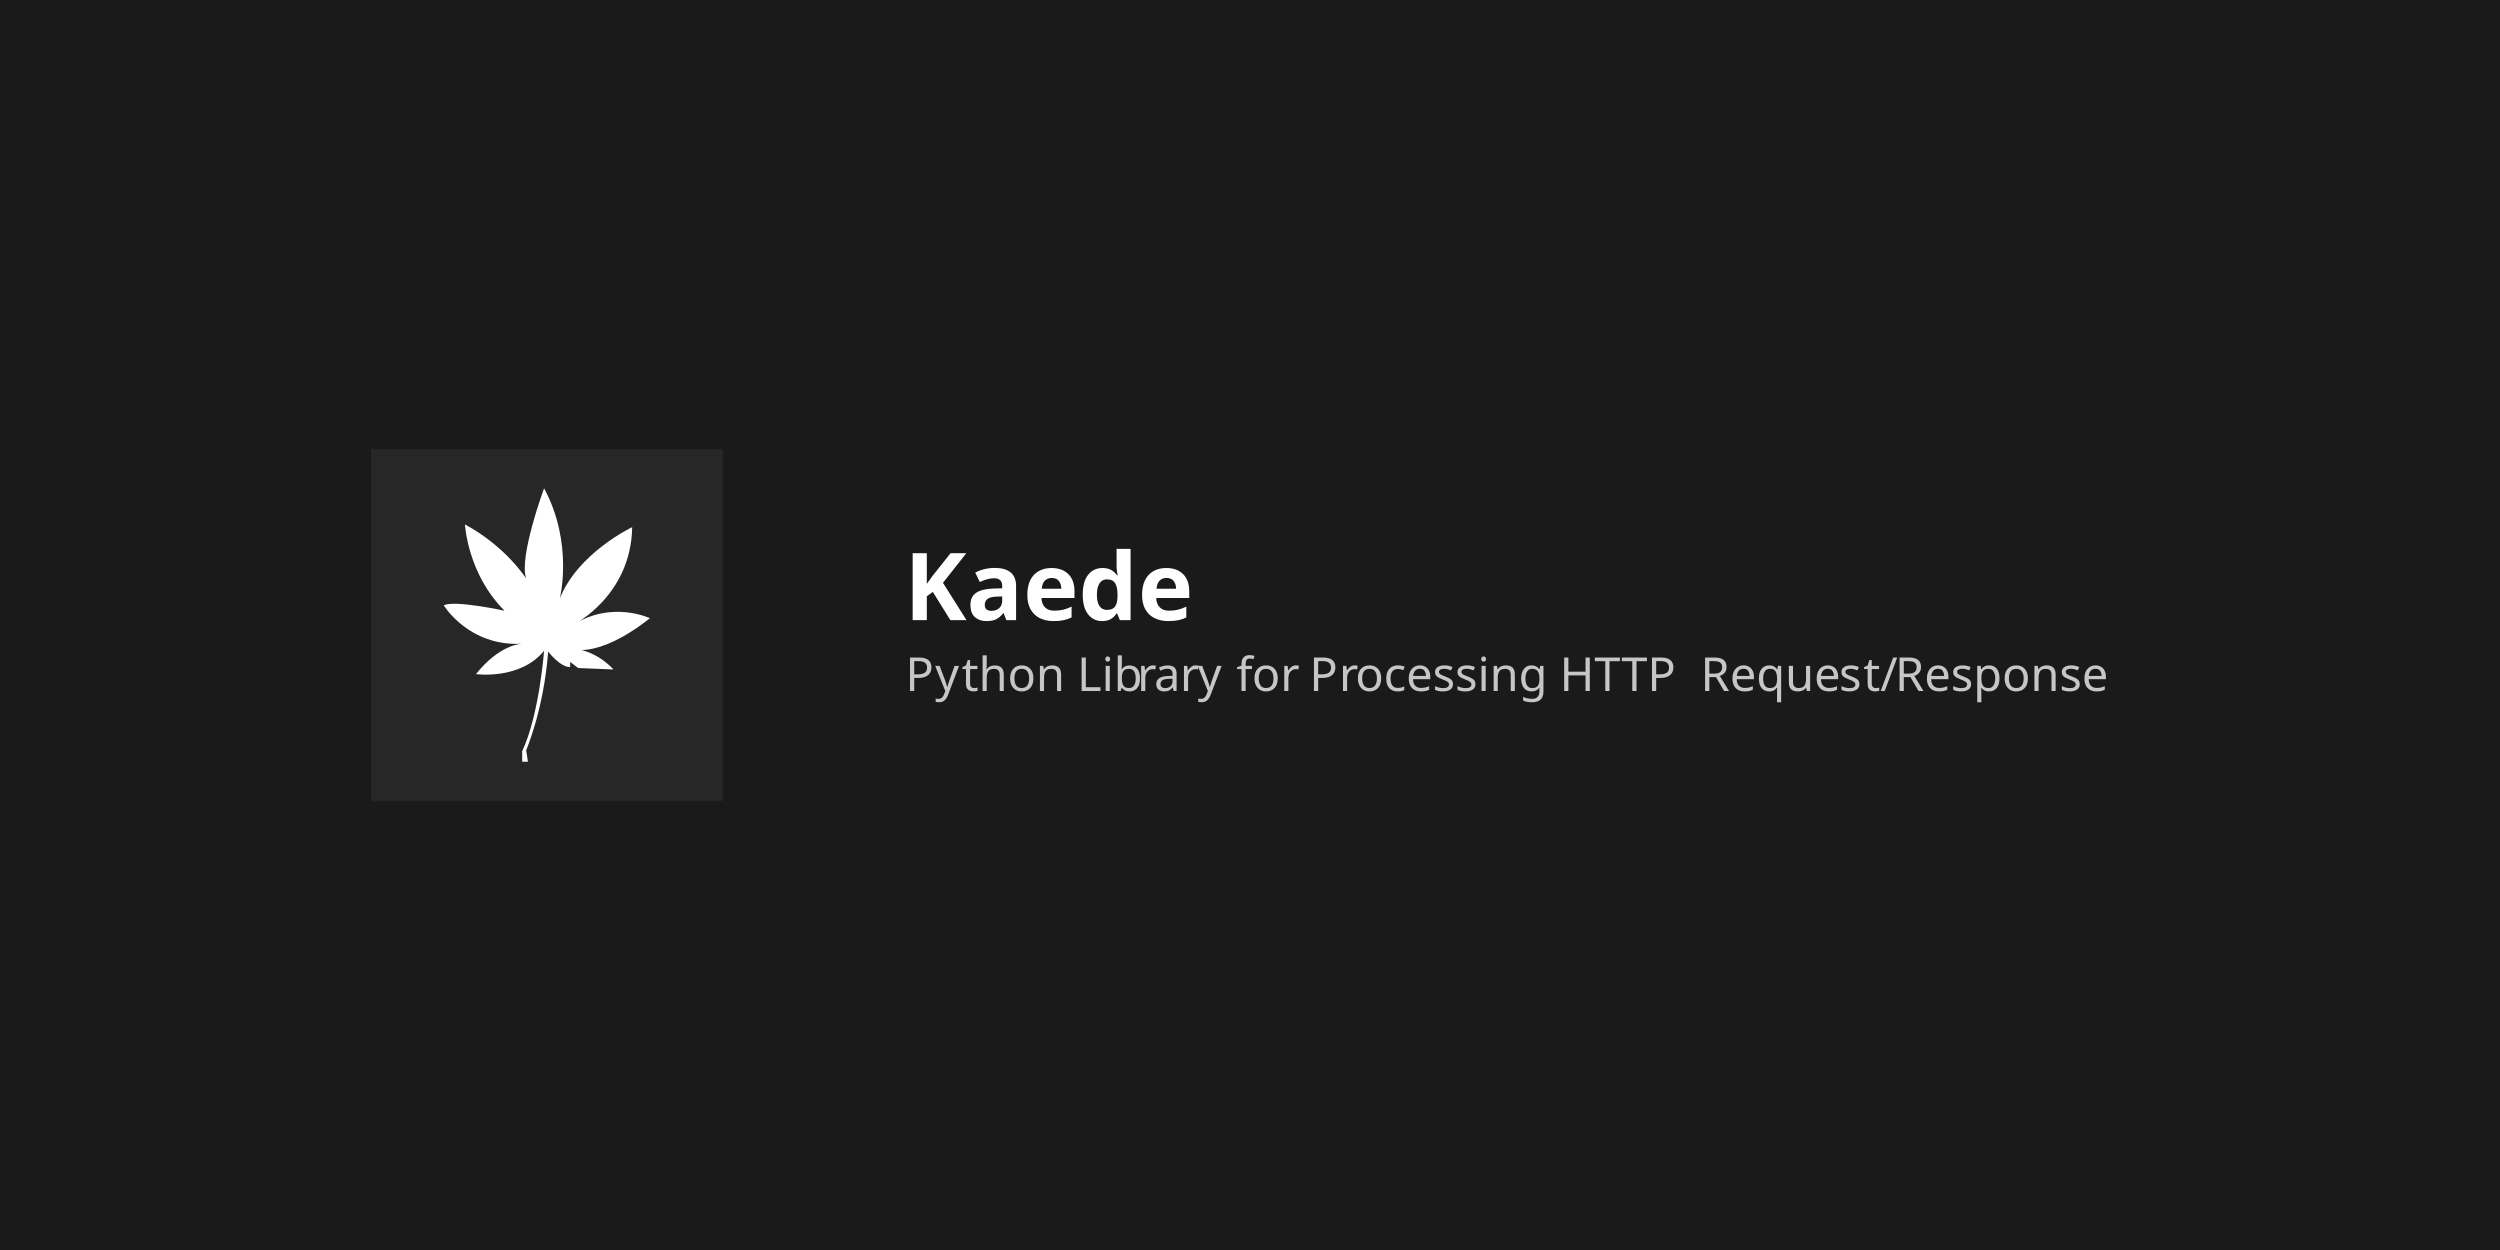
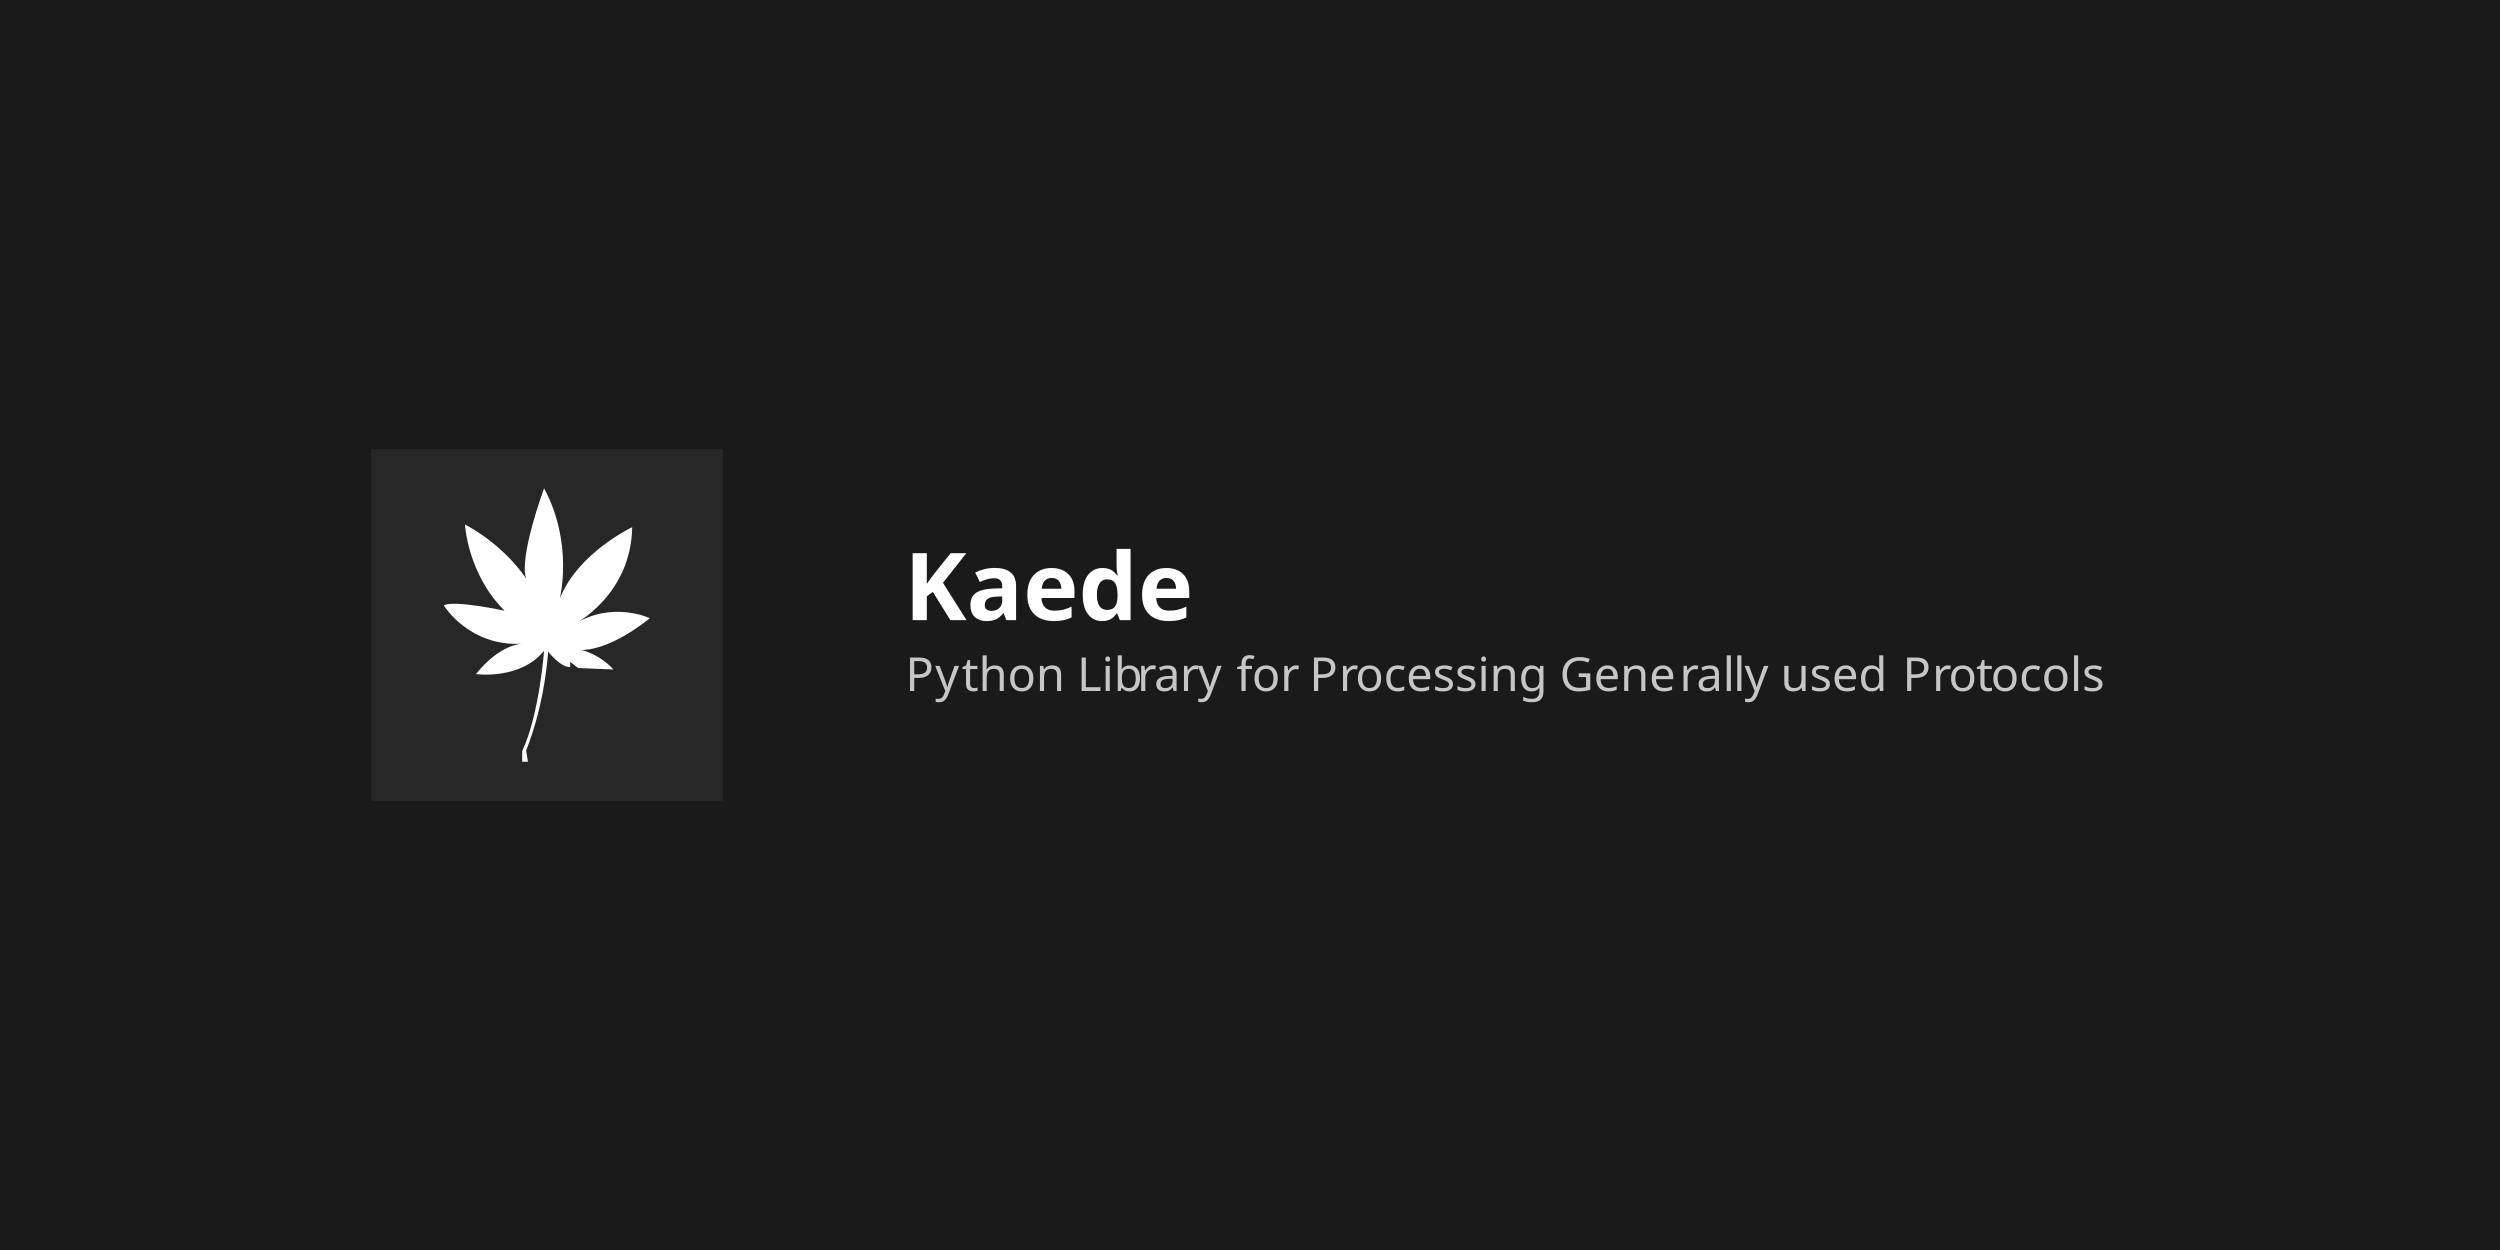
<svg xmlns="http://www.w3.org/2000/svg" id="_レイヤー_1" data-name="レイヤー 1" viewBox="0 0 1280 640">
  <defs>
    <style>
      .cls-1 {
        font-family: NerconeSansJP-Bold, 'Nercone Sans JP';
        font-size: 48px;
        font-weight: 700;
      }

      .cls-1, .cls-2, .cls-3 {
        fill: #fff;
      }

      .cls-4 {
        fill: #272727;
      }

      .cls-5 {
-         letter-spacing: 0em;
+         letter-spacing: -.02em;
      }

      .cls-6 {
        letter-spacing: -.02em;
      }

      .cls-7 {
-         letter-spacing: -.02em;
+         letter-spacing: 0em;
      }

      .cls-8 {
-         letter-spacing: -.02em;
+         letter-spacing: 0em;
      }

      .cls-9 {
        letter-spacing: 0em;
      }

      .cls-10 {
-         letter-spacing: 0em;
+         fill: #1a1a1a;
      }

      .cls-11 {
-         fill: #1a1a1a;
+         letter-spacing: .01em;
      }

      .cls-12 {
-         letter-spacing: .01em;
+         letter-spacing: .02em;
      }

      .cls-13 {
-         letter-spacing: .02em;
+         letter-spacing: 0em;
      }

      .cls-3 {
        font-family: NerconeSansJP-Regular, 'Nercone Sans JP';
        font-size: 24px;
        opacity: .75;
      }
    </style>
  </defs>
-   <rect class="cls-11" width="1280" height="640" />
+   <rect class="cls-10" width="1280" height="640" />
  <g>
    <rect class="cls-4" x="190" y="230" width="180" height="180" />
    <path class="cls-2" d="M278.57,250s-13.01,35.17-9.18,46.22c0,0-10.14-16.23-31.34-27.73,0,0,1.29,25.25,20.26,44.19,0,0-26.12-5.64-31.08-2.71,0,0,12.85,21.19,40.13,19.61,0,0-11.27,0-23.67,15.56,0,0,22.64,3.16,34.88-11.95,0,0-2.42,32.69-11.21,51.4v5.41h2.93l-.9-5.86s9.02-20.74,11.27-50.5c0,0,6.31,8.12,11.27,7.89v-2.64l4.07,3.14,18.07.74s-8.46-10.23-22.65-10.97c0,0,13.12,6.93,41.34-15.27,0,0-19.56-9.31-39.36,3.47,0,0,29.71-14.69,30.28-50.09,0,0-27.89,13.2-37.05,36.55,0,0,7.14-28.26-8.06-56.46Z" />
  </g>
  <text class="cls-1" transform="translate(462.97 317.51)">
    <tspan x="0" y="0">Kaede</tspan>
  </text>
  <text class="cls-3" transform="translate(463.6 353.78)">
    <tspan x="0" y="0">P</tspan>
-     <tspan class="cls-13" x="15.19" y="0">y</tspan>
+     <tspan class="cls-12" x="15.19" y="0">y</tspan>
    <tspan x="28.78" y="0">thon Lib</tspan>
-     <tspan class="cls-9" x="118.64" y="0">r</tspan>
+     <tspan class="cls-8" x="118.64" y="0">r</tspan>
    <tspan x="127.3" y="0">a</tspan>
-     <tspan class="cls-12" x="140.54" y="0">r</tspan>
+     <tspan class="cls-11" x="140.54" y="0">r</tspan>
    <tspan x="149.63" y="0">y </tspan>
-     <tspan class="cls-6" x="169.43" y="0">f</tspan>
+     <tspan class="cls-5" x="169.43" y="0">f</tspan>
    <tspan x="177.38" y="0">or </tspan>
-     <tspan class="cls-10" x="206.82" y="0">P</tspan>
-     <tspan class="cls-8" x="221.97" y="0">r</tspan>
-     <tspan x="230.34" y="0">ocessing HTTP </tspan>
-     <tspan class="cls-7" x="407.09" y="0">R</tspan>
-     <tspan x="422.1" y="0">eque</tspan>
-     <tspan class="cls-5" x="478" y="0">s</tspan>
-     <tspan x="490.43" y="0">t/</tspan>
-     <tspan class="cls-7" x="506.66" y="0">R</tspan>
-     <tspan x="521.67" y="0">esponse</tspan>
+     <tspan class="cls-9" x="206.82" y="0">P</tspan>
+     <tspan class="cls-6" x="221.97" y="0">r</tspan>
+     <tspan x="230.34" y="0">ocessing Gene</tspan>
+     <tspan class="cls-8" x="396.32" y="0">r</tspan>
+     <tspan x="404.98" y="0">al</tspan>
+     <tspan class="cls-13" x="423.84" y="0">l</tspan>
+     <tspan x="429.59" y="0">y used </tspan>
+     <tspan class="cls-9" x="510.52" y="0">P</tspan>
+     <tspan class="cls-6" x="525.66" y="0">r</tspan>
+     <tspan x="534.04" y="0">o</tspan>
+     <tspan class="cls-7" x="548.16" y="0">t</tspan>
+     <tspan x="555.69" y="0">ocols </tspan>
  </text>
</svg>
